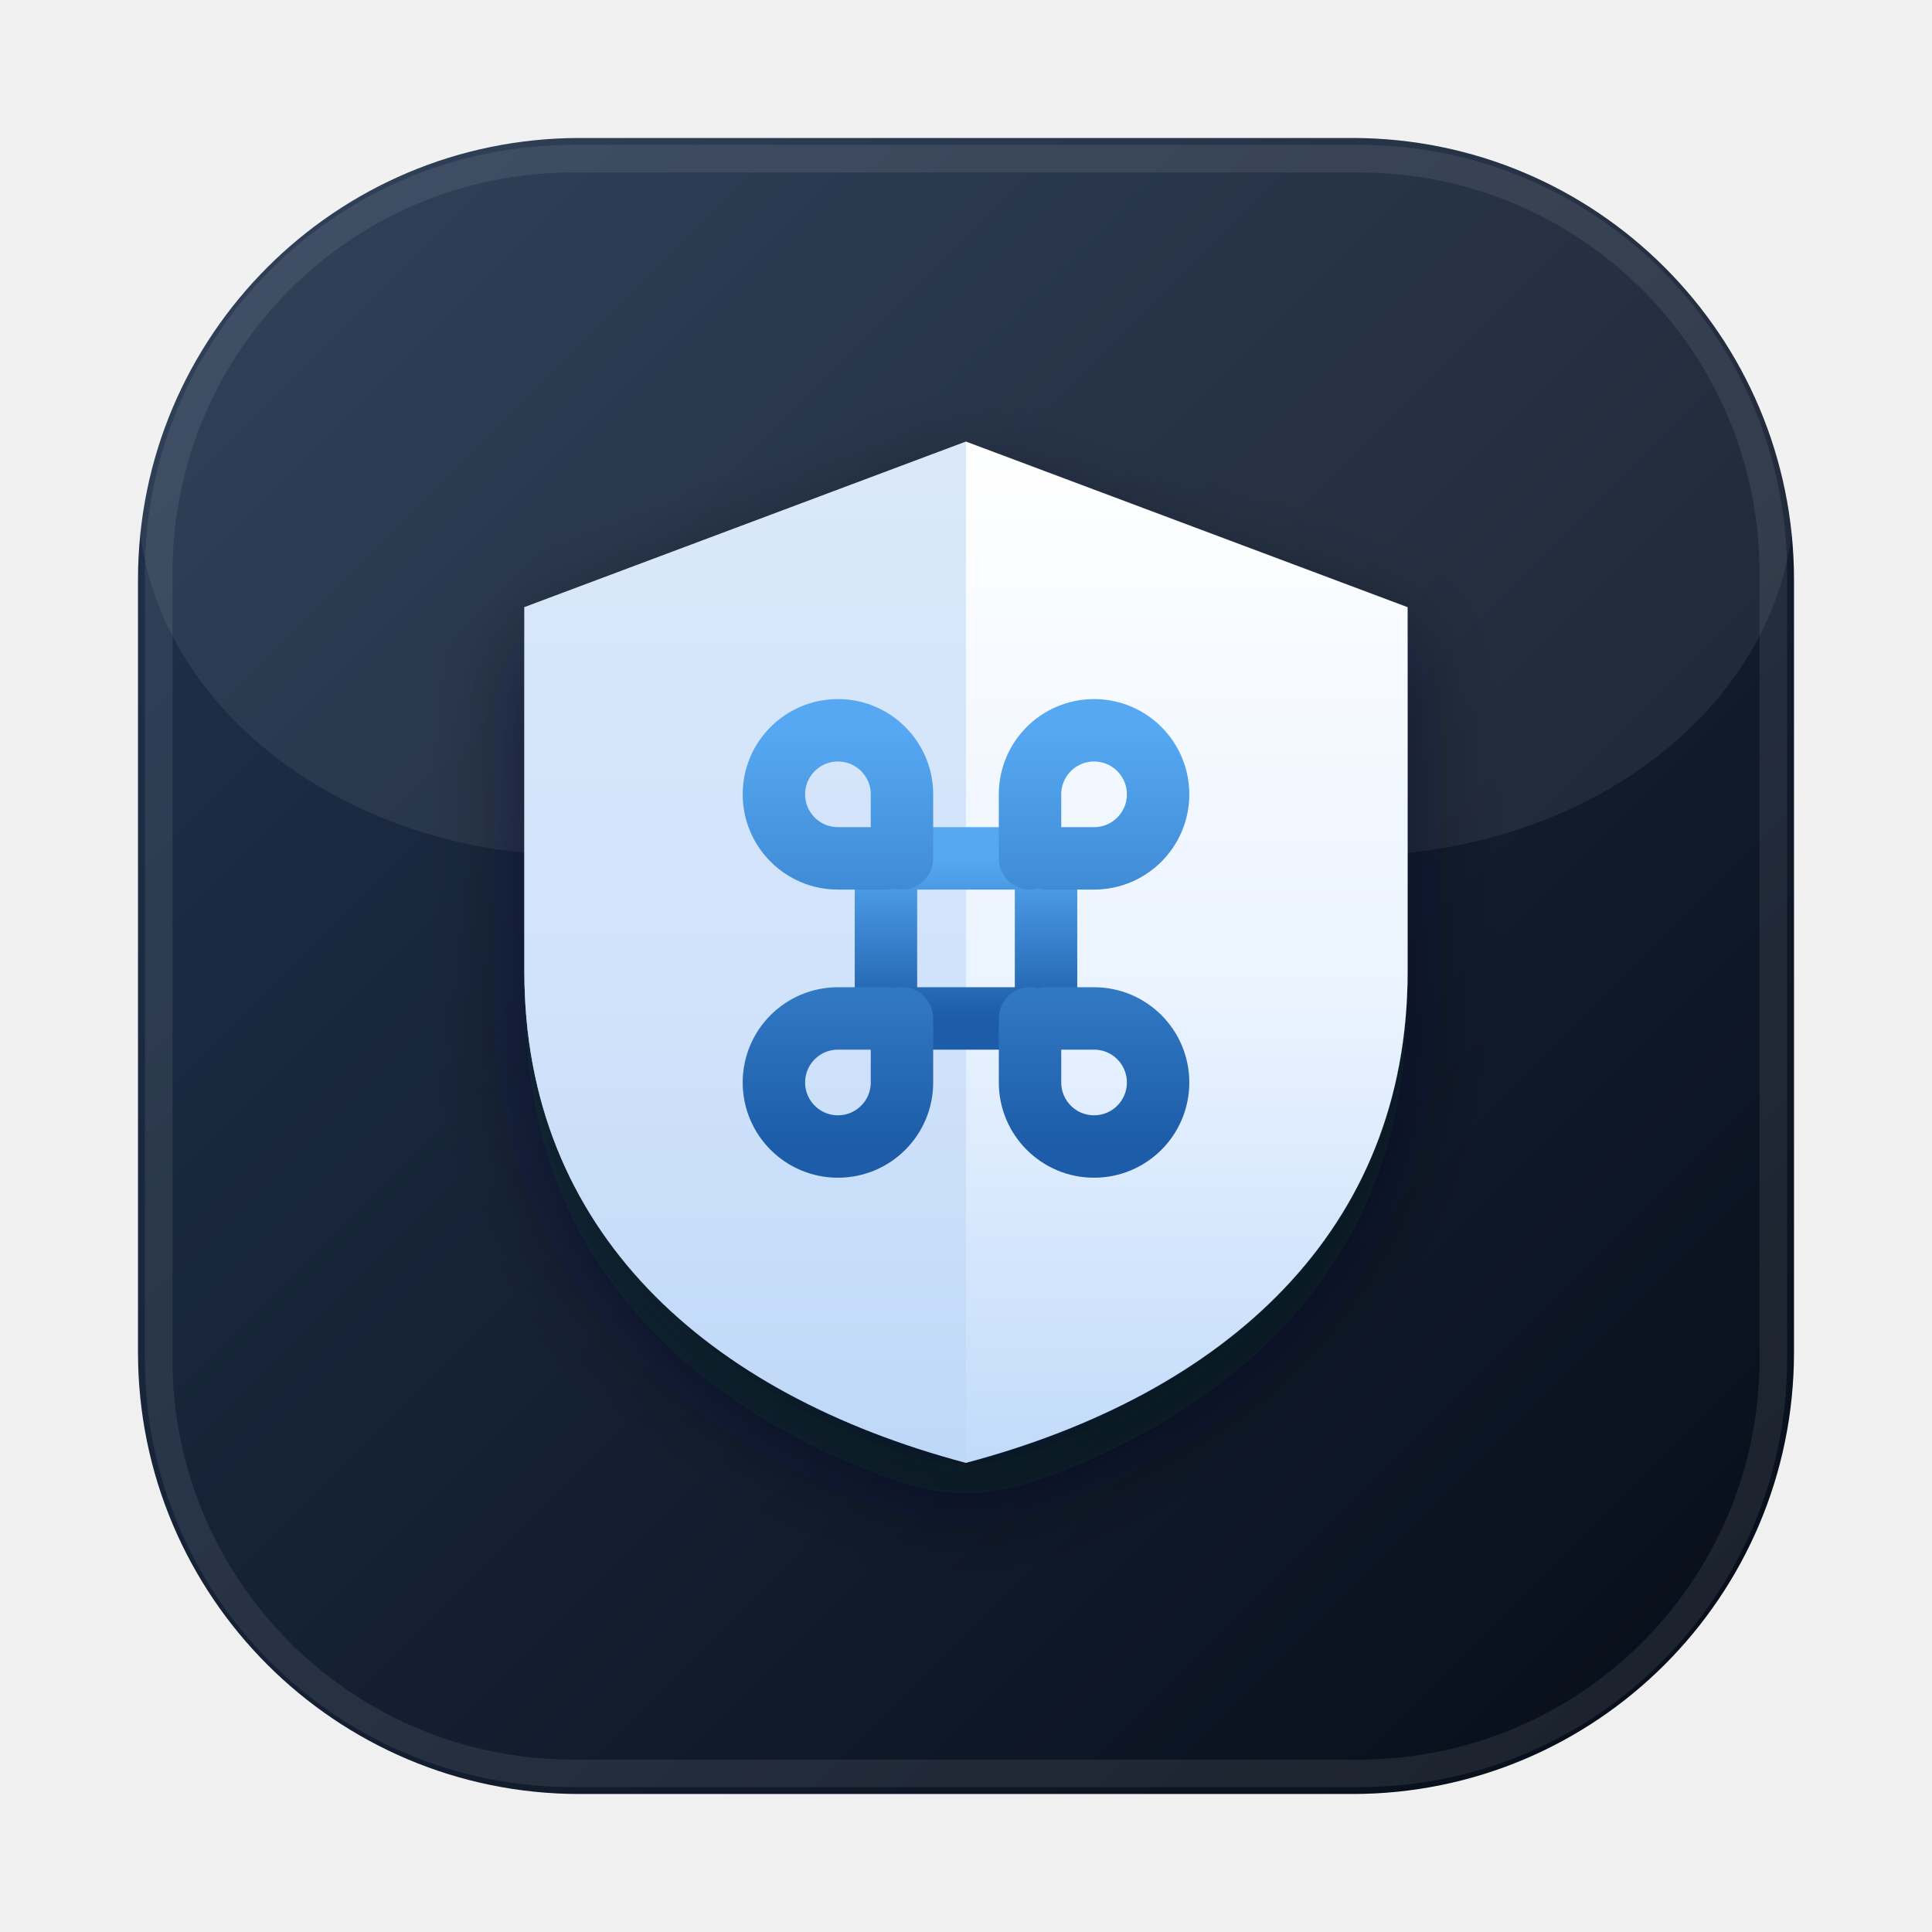
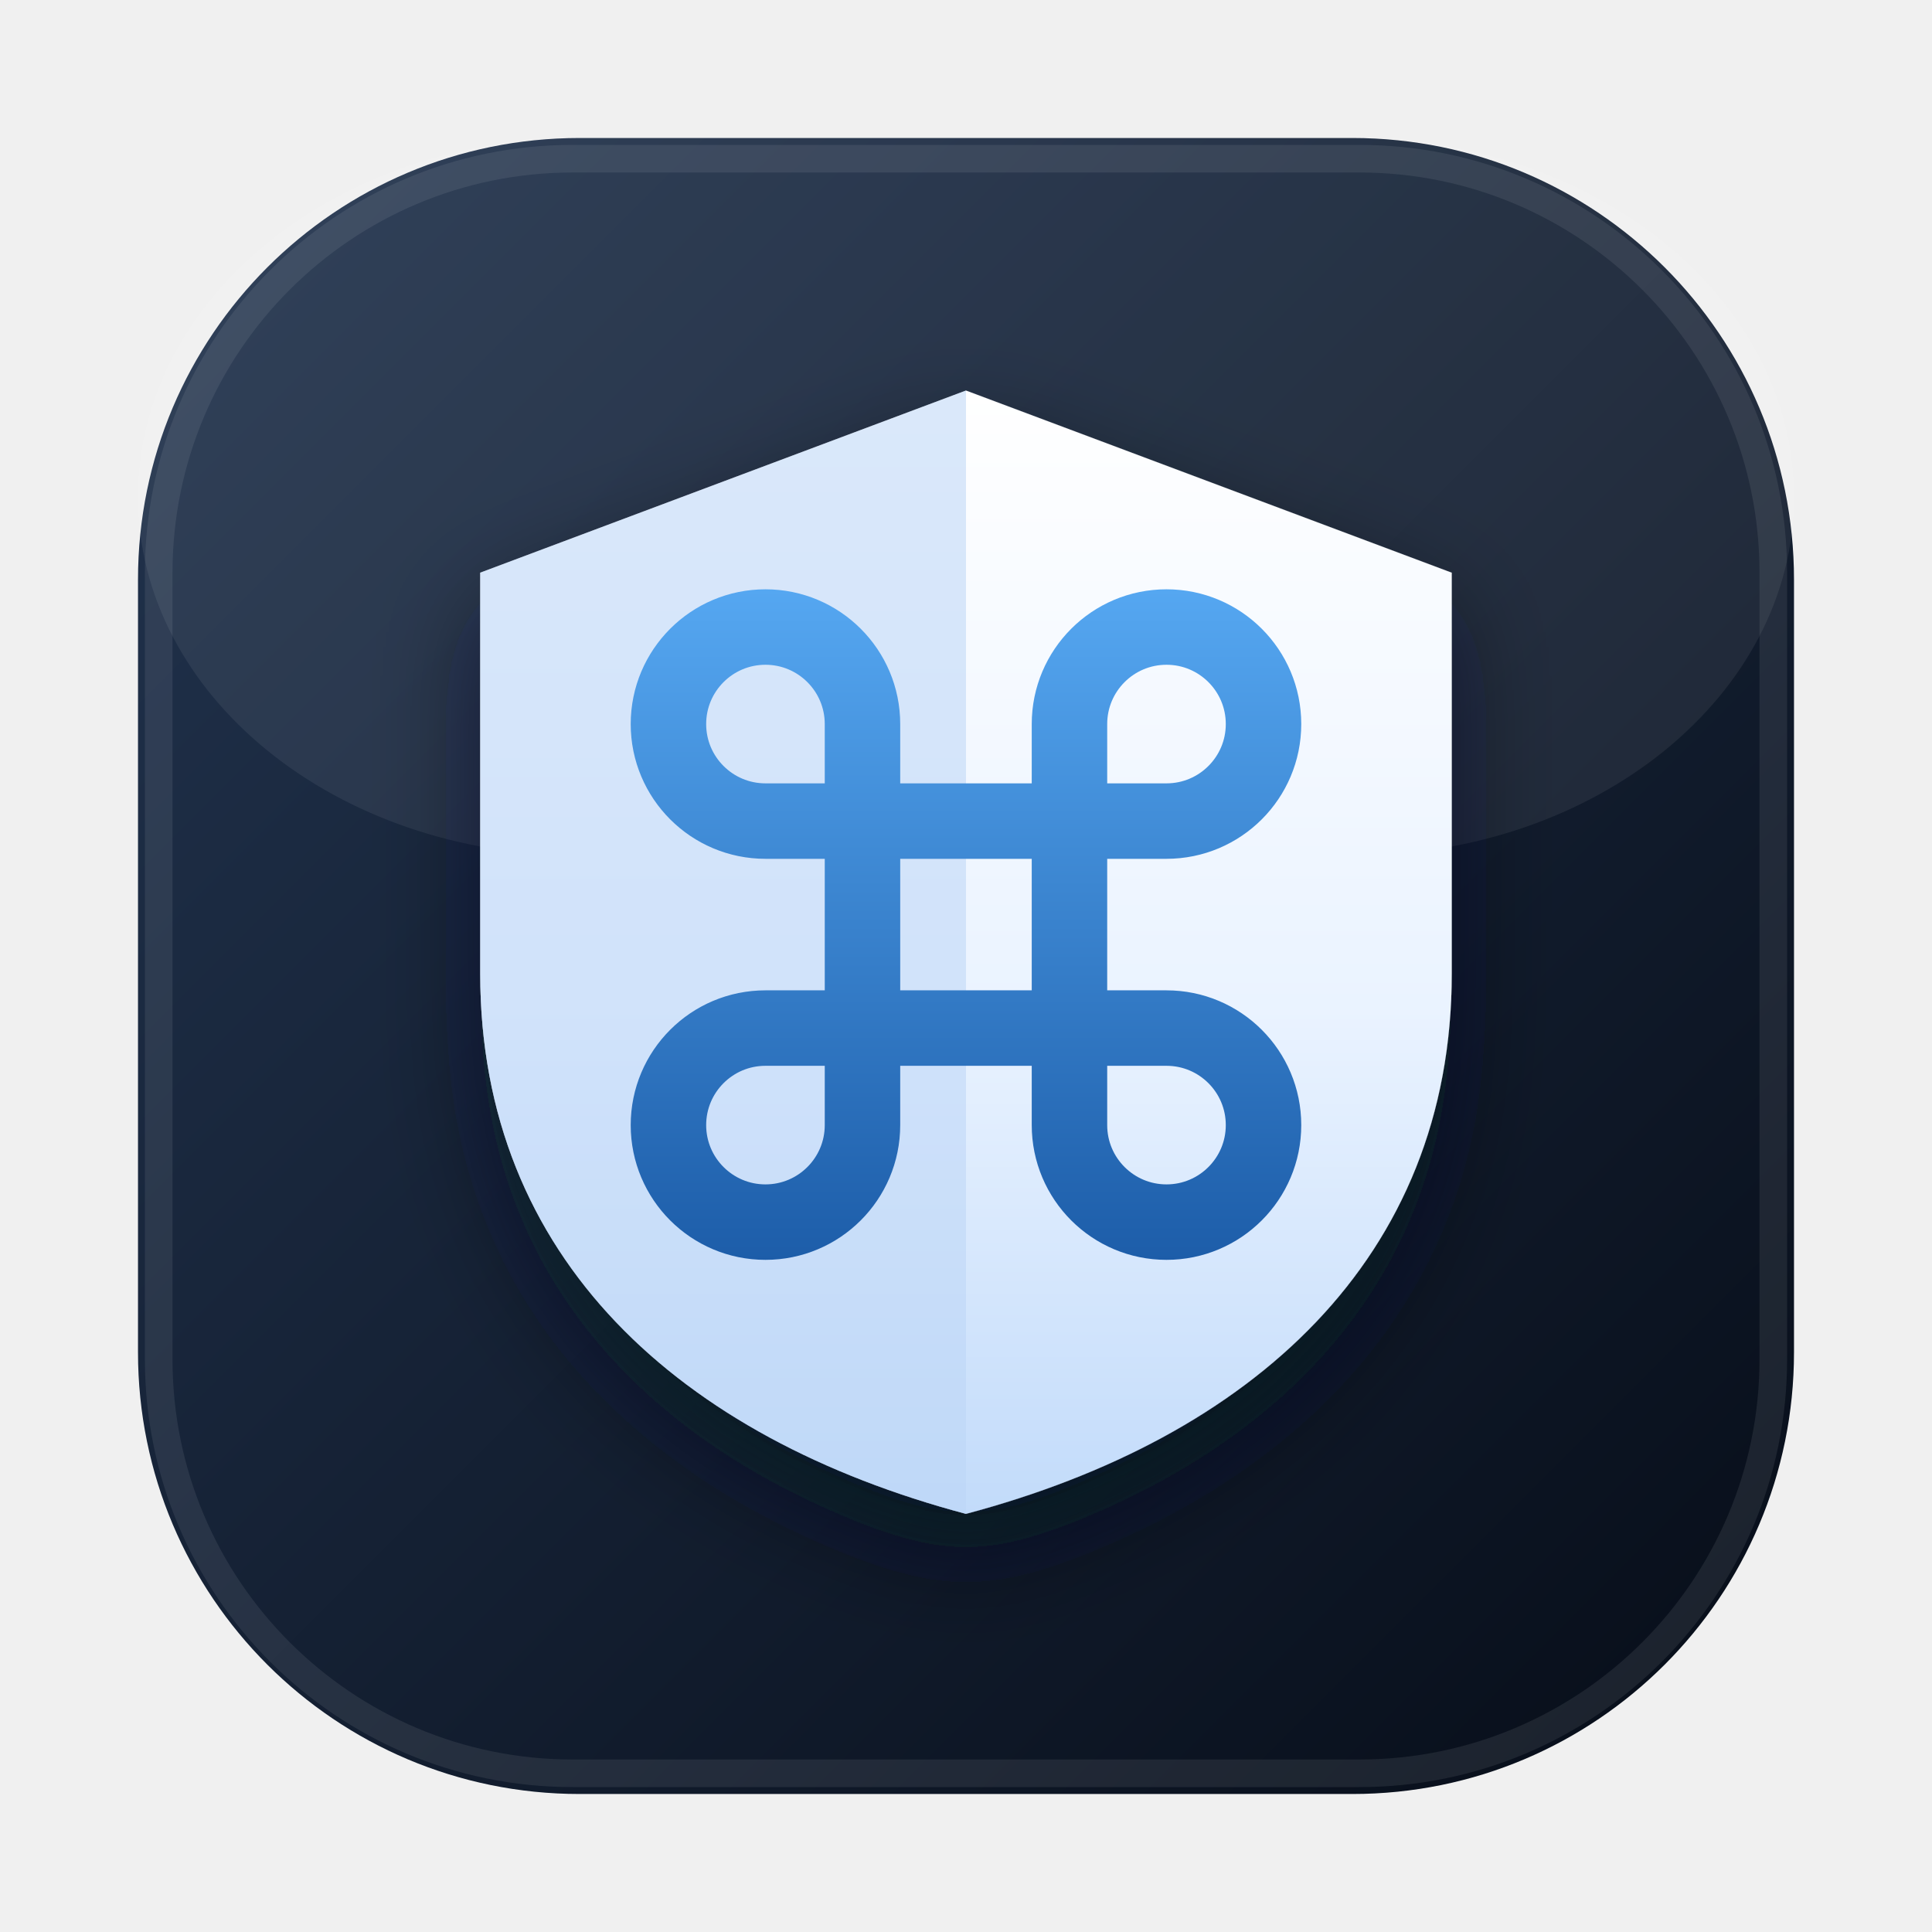
- <svg xmlns="http://www.w3.org/2000/svg" viewBox="-3 -3 70 70" role="img" aria-label="Mac Vault">
+ <svg xmlns="http://www.w3.org/2000/svg" viewBox="-3 -3 70 70" role="img" aria-label="mac: Broad loops">
  <defs>
    <linearGradient id="tile" x1="0" y1="0" x2="1" y2="1">
      <stop offset="0" stop-color="#22344f" />
      <stop offset="1" stop-color="#070d18" />
    </linearGradient>
    <linearGradient id="white" x1="0" y1="0" x2="0" y2="1">
      <stop offset="0" stop-color="#ffffff" />
      <stop offset=".55" stop-color="#eaf3ff" />
      <stop offset="1" stop-color="#c2dbfa" />
    </linearGradient>
    <linearGradient id="blue" x1="0" y1="0" x2="0" y2="1">
      <stop offset="0" stop-color="#56a8f2" />
      <stop offset="1" stop-color="#1c5ca8" />
    </linearGradient>
    <filter id="shadow" x="-45%" y="-45%" width="190%" height="190%">
      <feDropShadow dx="0" dy="1.5" stdDeviation="1.7" flood-color="#03101f" flood-opacity=".55" />
    </filter>
+     <linearGradient id="symbol-blue" gradientUnits="userSpaceOnUse" x1="0" y1="0" x2="0" y2="32">
+       <stop offset="0" stop-color="#56a8f2" />
+       <stop offset="1" stop-color="#1c5ca8" />
+     </linearGradient>
  </defs>
  <rect x="2" y="2" width="60" height="60" rx="16" fill="url(#tile)" />
  <rect x="2" y="2" width="60" height="26" rx="16" fill="#fff" opacity=".07" />
  <rect x="2.75" y="2.75" width="58.5" height="58.5" rx="15" fill="none" stroke="#fff" stroke-opacity=".08" />
-   <g filter="url(#shadow)">
-     <path d="M32 13 16 19v13.2c0 9.4 6.6 15.3 16 17.8 9.4-2.5 16-8.4 16-17.8V19L32 13Z" fill="url(#white)" />
+   <g id="vault-shield" transform="translate(32 31.5) scale(1.1) translate(-32 -31.5)">
+     <g filter="url(#shadow)">
+       <path d="M32 13 16 19v13.2c0 9.4 6.6 15.3 16 17.8 9.4-2.5 16-8.4 16-17.8V19L32 13Z" fill="url(#white)" />
+     </g>
+     <path d="M32 13 16 19v13.2c0 9.4 6.6 15.3 16 17.8V13Z" fill="#bcd6f6" opacity=".55" />
  </g>
-   <path d="M32 13 16 19v13.2c0 9.4 6.6 15.3 16 17.8V13Z" fill="#bcd6f6" opacity=".55" />
-   <g transform="translate(32 31) scale(.58) translate(-32 -32)" fill="none" stroke="url(#blue)" stroke-width="3.9" stroke-linejoin="round" stroke-linecap="round">
-     <rect x="27" y="27" width="10" height="10" />
-     <path d="M27 27h-3a4 4 0 1 1 4-4v4M37 27h3a4 4 0 1 0-4-4v4M27 37h-3a4 4 0 1 0 4 4v-4M37 37h3a4 4 0 1 1-4 4v-4" />
+   <g id="platform-symbol" transform="translate(19.5 18) scale(0.7812)">
+     <g fill="none" stroke="url(#symbol-blue)" stroke-width="3.5" stroke-linecap="round" stroke-linejoin="round">
+       <rect x="11.2" y="11.2" width="9.6" height="9.6" rx="1.2" />
+       <path d="M11.2 11.2 H6.7 A4.5 4.5 0 1 1 11.2 6.7 V11.2 M20.8 11.2 H25.3 A4.5 4.5 0 1 0 20.8 6.7 V11.2 M11.2 20.8 H6.7 A4.5 4.5 0 1 0 11.2 25.3 V20.8 M20.8 20.8 H25.3 A4.5 4.5 0 1 1 20.8 25.3 V20.8" />
+     </g>
  </g>
</svg>
